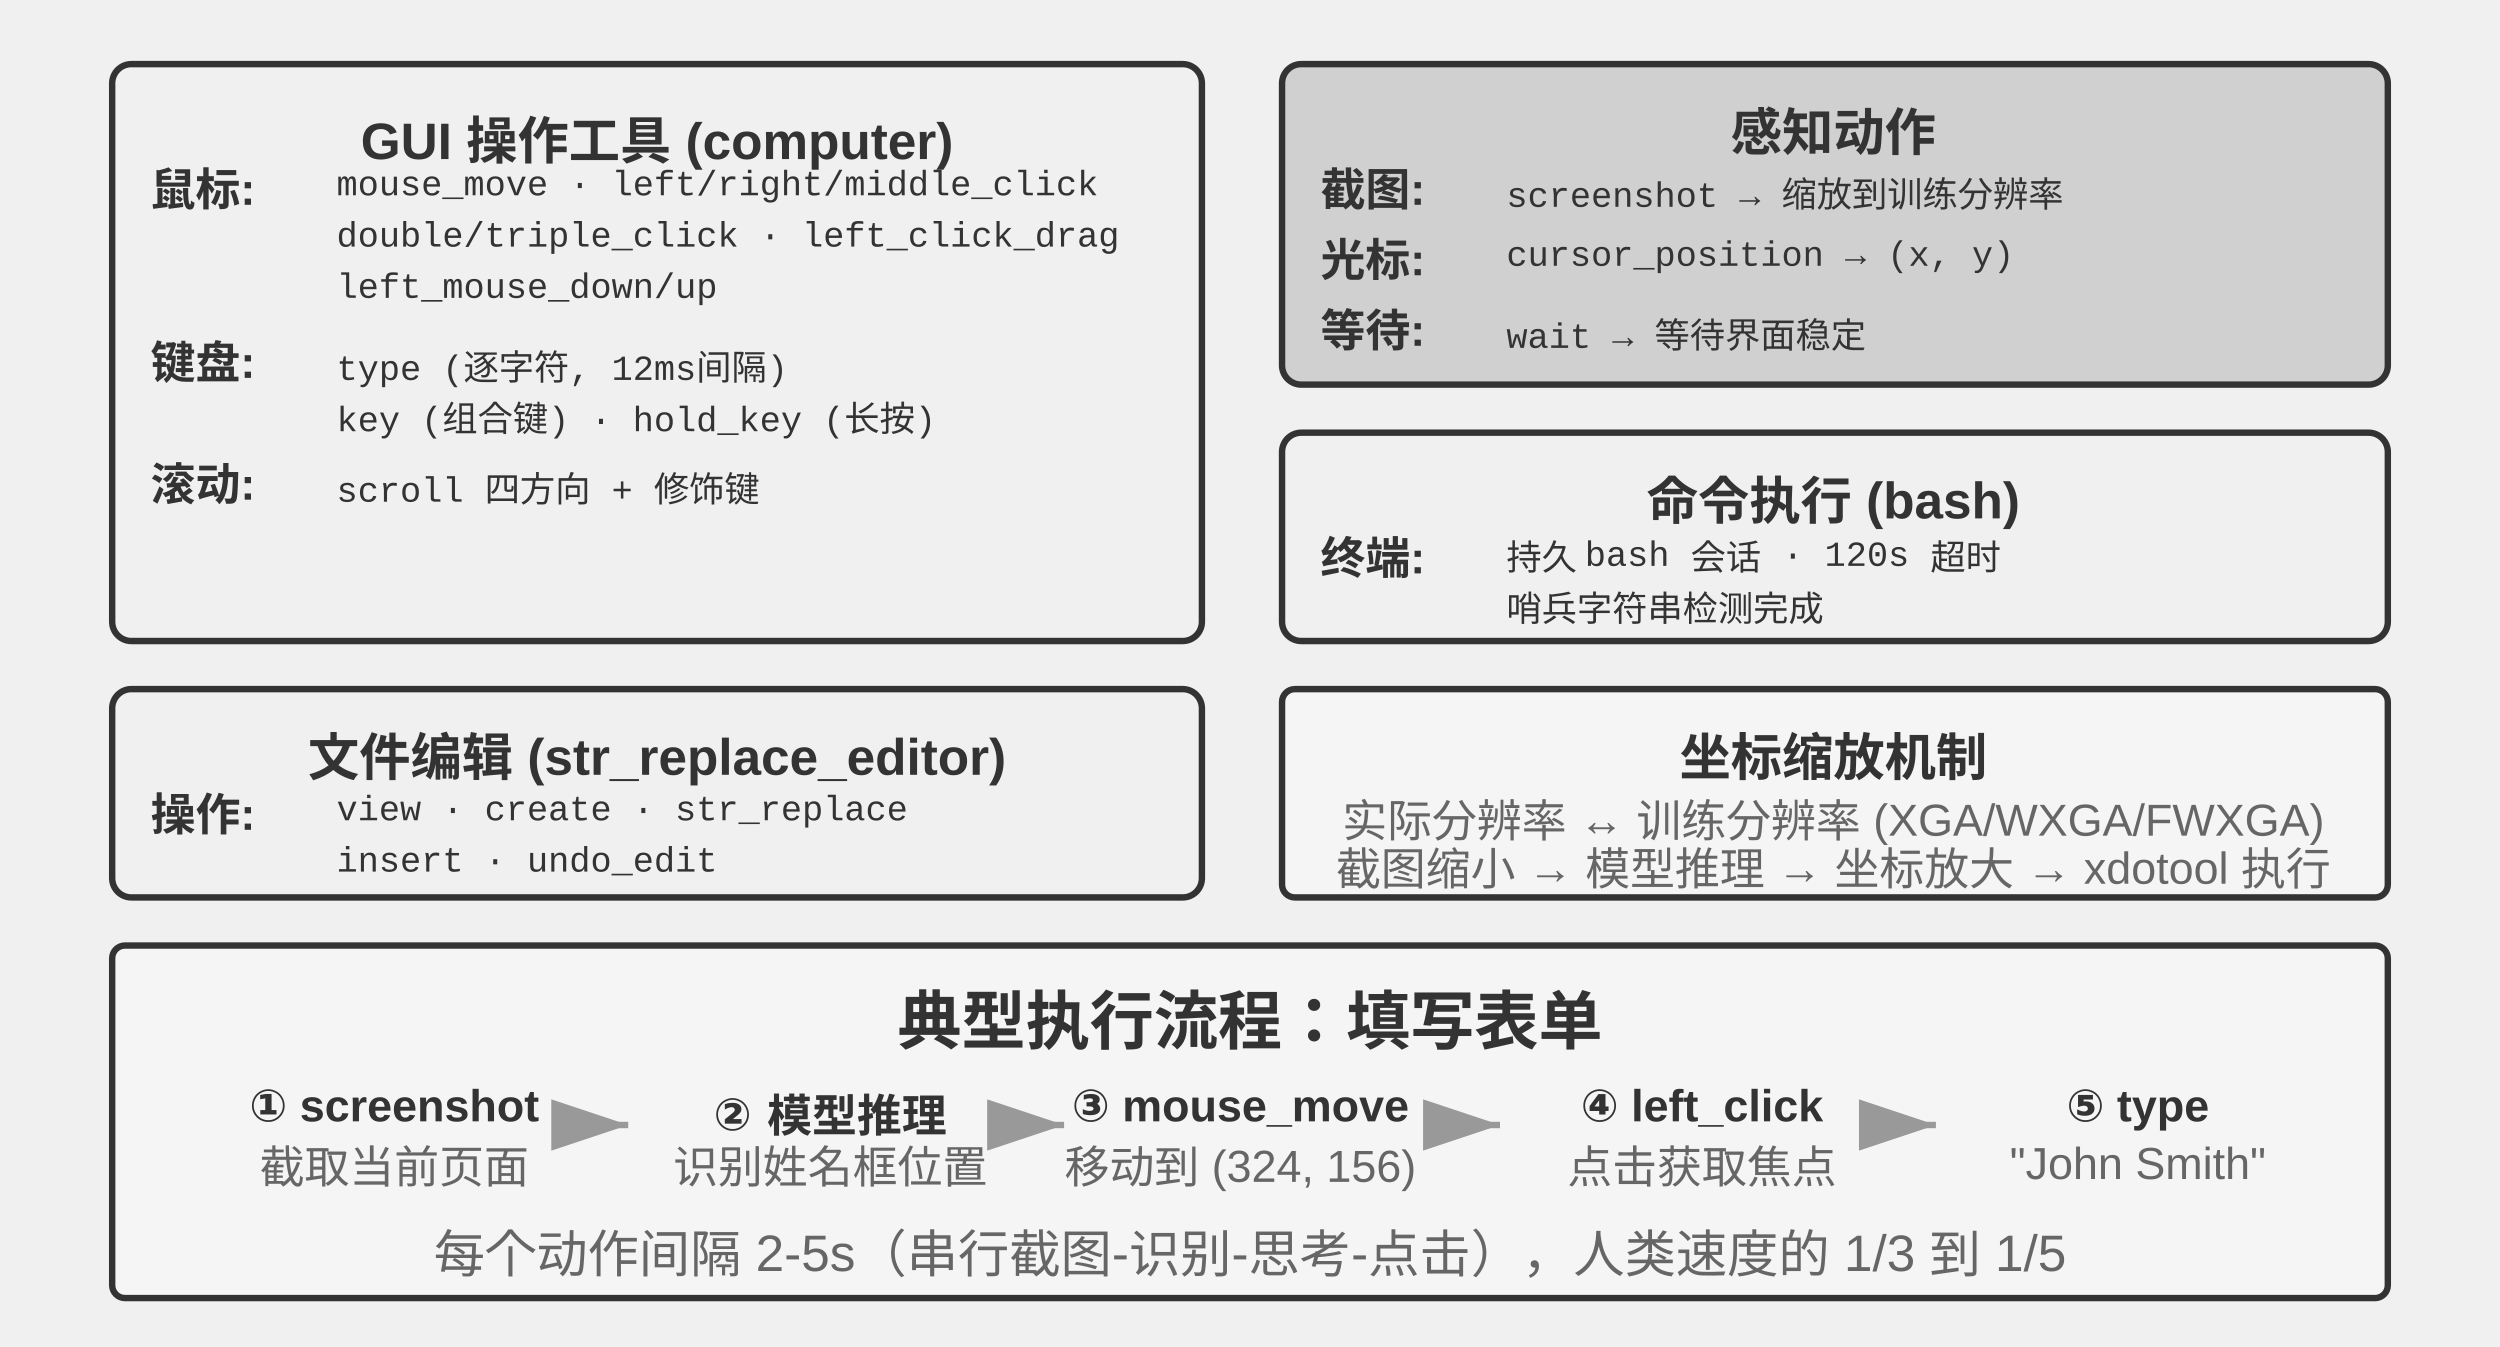
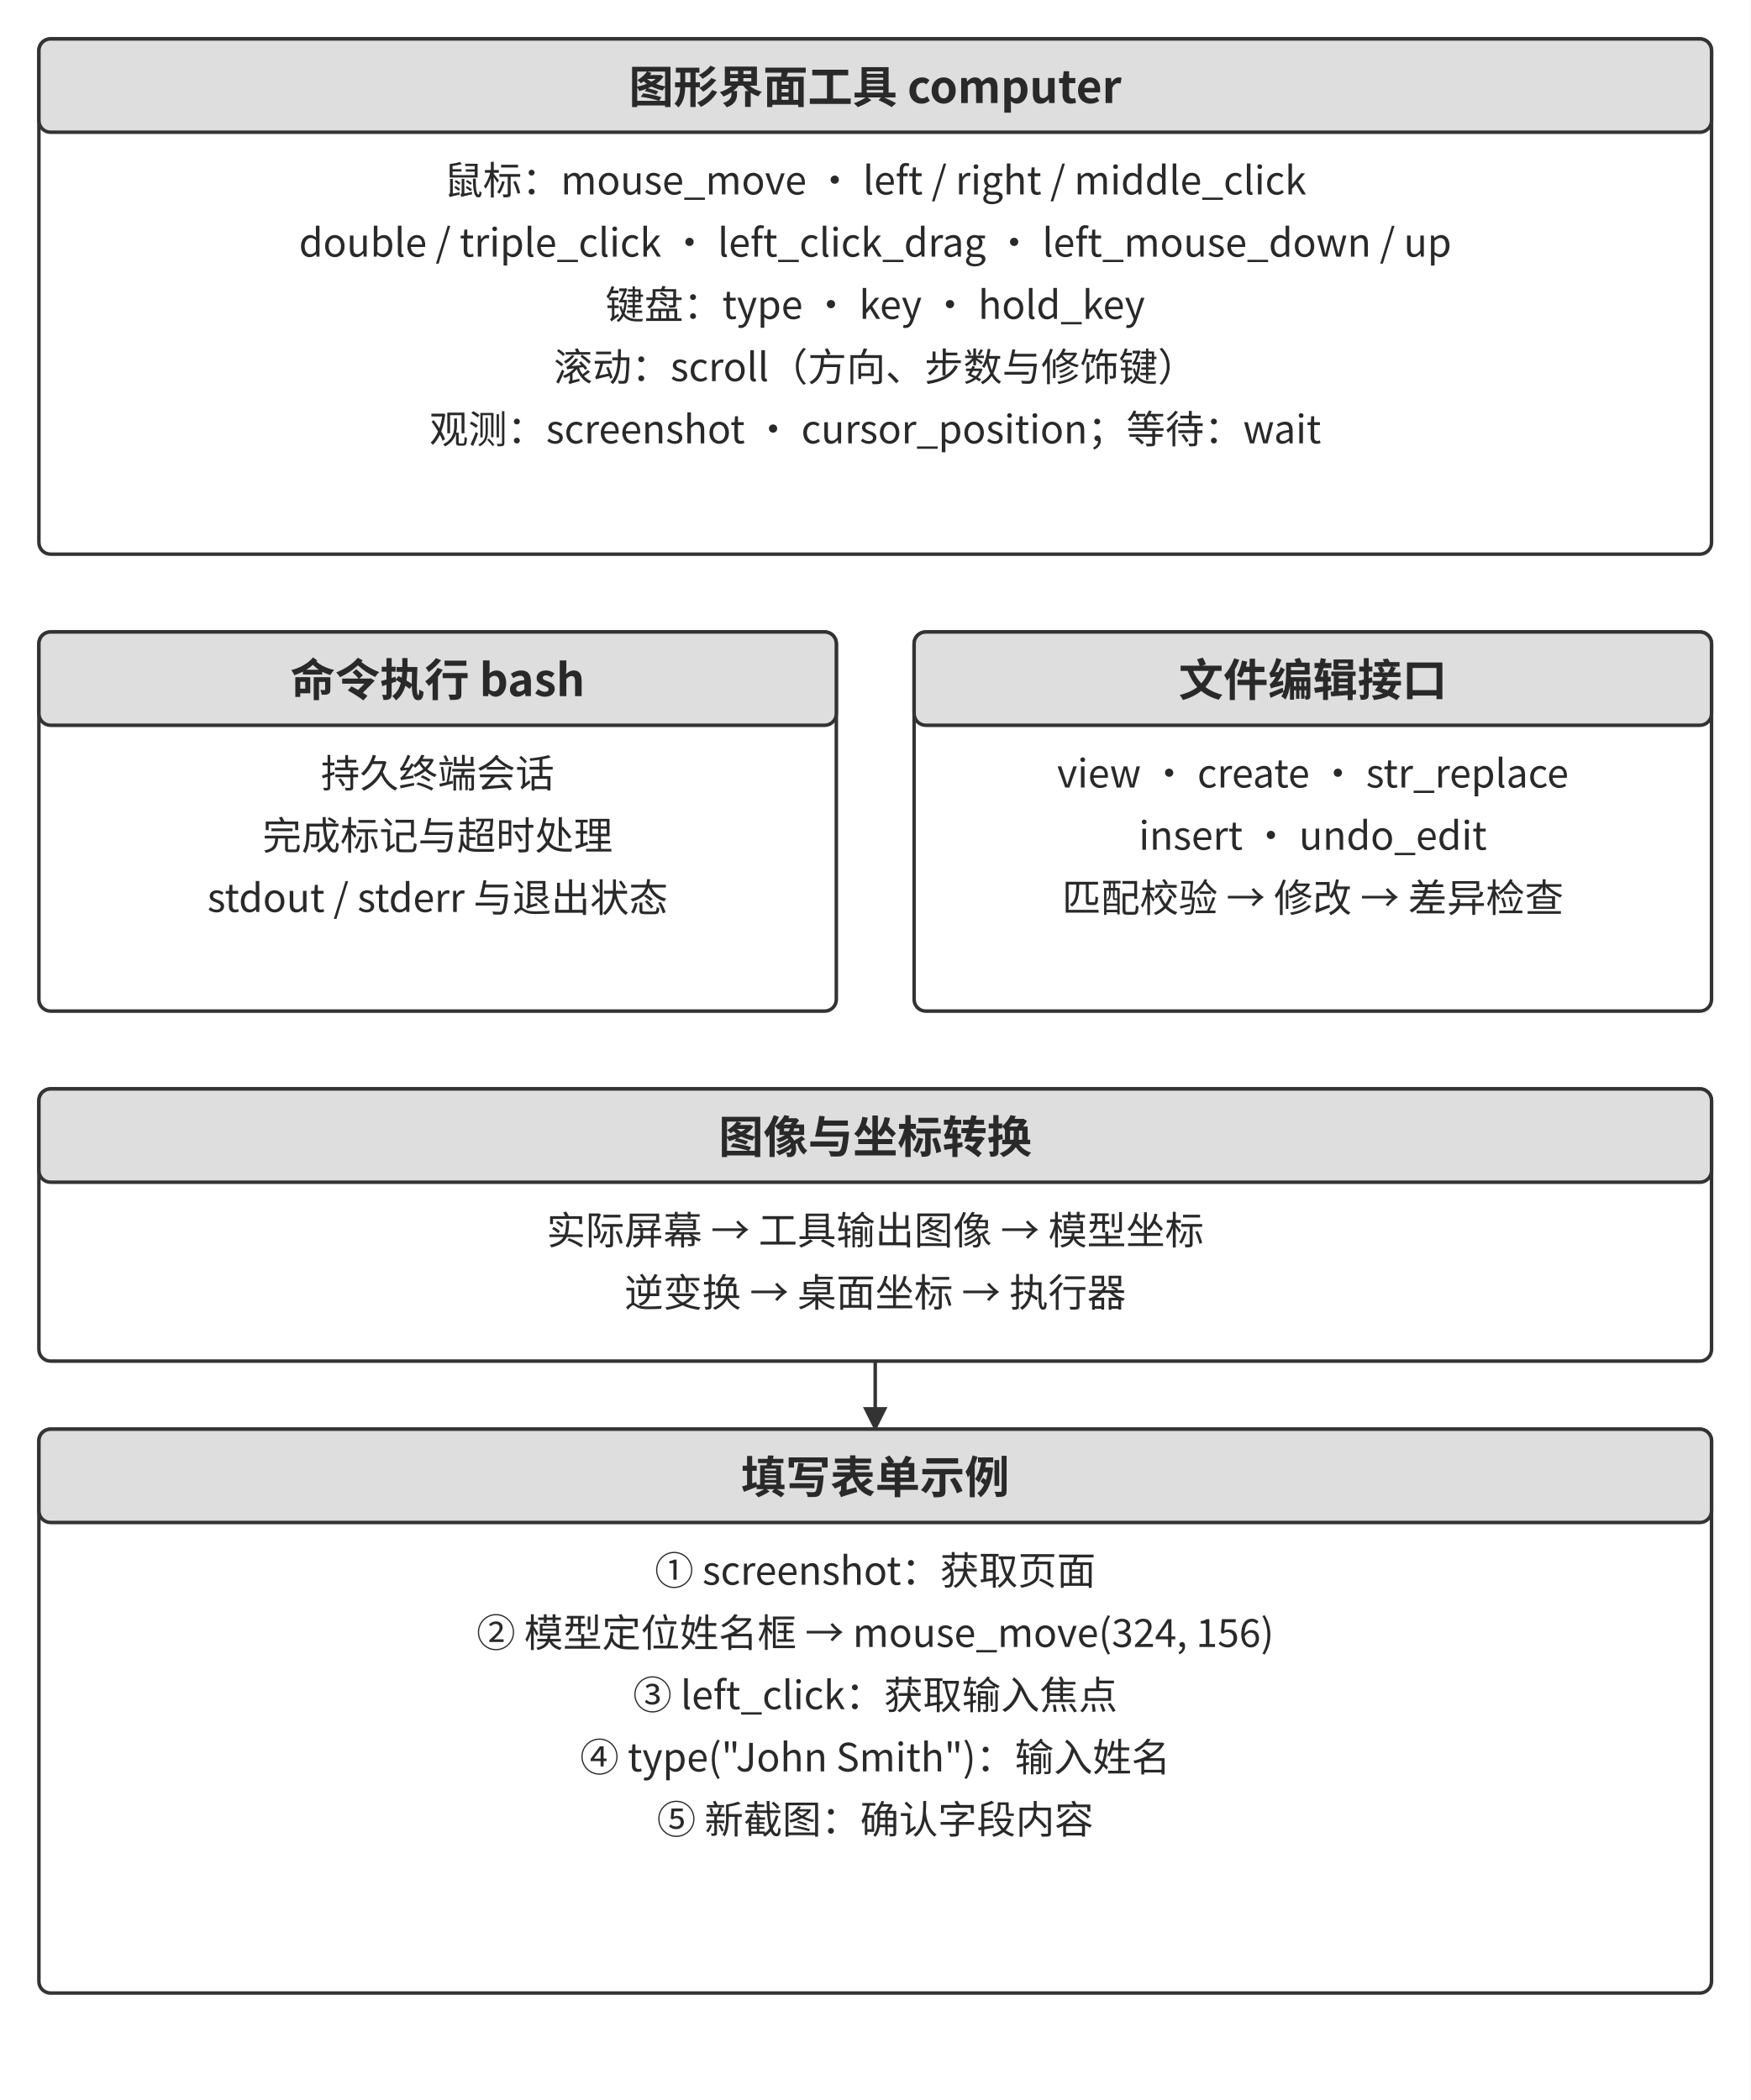
- <svg xmlns="http://www.w3.org/2000/svg" viewBox="0 40 780 420" width="780" height="420" style="background:#ffffff">
+ <svg xmlns="http://www.w3.org/2000/svg" width="150mm" height="180.00mm" viewBox="0 0 900 1080" role="img" aria-labelledby="title desc">
  <defs>
-     <marker id="ah" markerWidth="12" markerHeight="8" refX="12" refY="4" orient="auto">
-       <polygon points="0 0, 12 4, 0 8" fill="#333333" />
-     </marker>
-     <marker id="ah-light" markerWidth="12" markerHeight="8" refX="12" refY="4" orient="auto">
-       <polygon points="0 0, 12 4, 0 8" fill="#999999" />
+     <marker id="arrow" viewBox="0 0 10 10" refX="9" refY="5" markerWidth="7" markerHeight="7" orient="auto-start-reverse">
+       <path d="M0 0 L10 5 L0 10 Z" fill="#333333" />
    </marker>
  </defs>
-   <rect x="35" y="60" width="340" height="180" rx="6" fill="#f0f0f0" stroke="#333333" stroke-width="2" />
-   <text x="205" y="80" font-family="Arial, 'Helvetica Neue', Helvetica, 'PingFang SC', 'Microsoft YaHei', sans-serif" font-size="16" fill="#333333" text-anchor="middle" dominant-baseline="central" font-weight="bold">GUI 操作工具 (computer)</text>
-   <text x="47" y="98" font-family="Arial, 'Helvetica Neue', Helvetica, 'PingFang SC', 'Microsoft YaHei', sans-serif" font-size="14" fill="#333333" text-anchor="start" dominant-baseline="central" font-weight="bold">鼠标:</text>
-   <text x="105" y="98" font-family="'Courier New', Courier, monospace" font-size="11" fill="#333333" text-anchor="start" dominant-baseline="central">mouse_move · left/right/middle_click</text>
-   <text x="105" y="114" font-family="'Courier New', Courier, monospace" font-size="11" fill="#333333" text-anchor="start" dominant-baseline="central">double/triple_click · left_click_drag</text>
-   <text x="105" y="130" font-family="'Courier New', Courier, monospace" font-size="11" fill="#333333" text-anchor="start" dominant-baseline="central">left_mouse_down/up</text>
-   <text x="47" y="152" font-family="Arial, 'Helvetica Neue', Helvetica, 'PingFang SC', 'Microsoft YaHei', sans-serif" font-size="14" fill="#333333" text-anchor="start" dominant-baseline="central" font-weight="bold">键盘:</text>
-   <text x="105" y="152" font-family="'Courier New', Courier, monospace" font-size="11" fill="#333333" text-anchor="start" dominant-baseline="central">type (逐字符, 12ms间隔)</text>
-   <text x="105" y="168" font-family="'Courier New', Courier, monospace" font-size="11" fill="#333333" text-anchor="start" dominant-baseline="central">key (组合键) · hold_key (长按)</text>
-   <text x="47" y="190" font-family="Arial, 'Helvetica Neue', Helvetica, 'PingFang SC', 'Microsoft YaHei', sans-serif" font-size="14" fill="#333333" text-anchor="start" dominant-baseline="central" font-weight="bold">滚动:</text>
-   <text x="105" y="190" font-family="'Courier New', Courier, monospace" font-size="11" fill="#333333" text-anchor="start" dominant-baseline="central">scroll 四方向 + 修饰键</text>
-   <rect x="400" y="60" width="345" height="100" rx="6" fill="#d0d0d0" stroke="#333333" stroke-width="2" />
-   <text x="572" y="80" font-family="Arial, 'Helvetica Neue', Helvetica, 'PingFang SC', 'Microsoft YaHei', sans-serif" font-size="16" fill="#333333" text-anchor="middle" dominant-baseline="central" font-weight="bold">感知动作</text>
-   <text x="412" y="98" font-family="Arial, 'Helvetica Neue', Helvetica, 'PingFang SC', 'Microsoft YaHei', sans-serif" font-size="14" fill="#333333" text-anchor="start" dominant-baseline="central" font-weight="bold">截图:</text>
-   <text x="470" y="98" font-family="'Courier New', Courier, monospace" font-size="11" fill="#333333" text-anchor="start" dominant-baseline="central">screenshot → 缩放到训练分辨率</text>
-   <text x="412" y="120" font-family="Arial, 'Helvetica Neue', Helvetica, 'PingFang SC', 'Microsoft YaHei', sans-serif" font-size="14" fill="#333333" text-anchor="start" dominant-baseline="central" font-weight="bold">光标:</text>
-   <text x="470" y="120" font-family="'Courier New', Courier, monospace" font-size="11" fill="#333333" text-anchor="start" dominant-baseline="central">cursor_position → (x, y)</text>
-   <text x="412" y="142" font-family="Arial, 'Helvetica Neue', Helvetica, 'PingFang SC', 'Microsoft YaHei', sans-serif" font-size="14" fill="#333333" text-anchor="start" dominant-baseline="central" font-weight="bold">等待:</text>
-   <text x="470" y="142" font-family="'Courier New', Courier, monospace" font-size="11" fill="#333333" text-anchor="start" dominant-baseline="central">wait → 等待界面稳定</text>
-   <rect x="400" y="175" width="345" height="65" rx="6" fill="#f0f0f0" stroke="#333333" stroke-width="2" />
-   <text x="572" y="195" font-family="Arial, 'Helvetica Neue', Helvetica, 'PingFang SC', 'Microsoft YaHei', sans-serif" font-size="16" fill="#333333" text-anchor="middle" dominant-baseline="central" font-weight="bold">命令执行 (bash)</text>
-   <text x="412" y="213" font-family="Arial, 'Helvetica Neue', Helvetica, 'PingFang SC', 'Microsoft YaHei', sans-serif" font-size="14" fill="#333333" text-anchor="start" dominant-baseline="central" font-weight="bold">终端:</text>
-   <text x="470" y="213" font-family="'Courier New', Courier, monospace" font-size="11" fill="#333333" text-anchor="start" dominant-baseline="central">持久 bash 会话 · 120s 超时</text>
-   <text x="470" y="229" font-family="'Courier New', Courier, monospace" font-size="11" fill="#333333" text-anchor="start" dominant-baseline="central">哨兵字符串检测完成</text>
-   <rect x="35" y="255" width="340" height="65" rx="6" fill="#f0f0f0" stroke="#333333" stroke-width="2" />
-   <text x="205" y="275" font-family="Arial, 'Helvetica Neue', Helvetica, 'PingFang SC', 'Microsoft YaHei', sans-serif" font-size="16" fill="#333333" text-anchor="middle" dominant-baseline="central" font-weight="bold">文件编辑 (str_replace_editor)</text>
-   <text x="47" y="293" font-family="Arial, 'Helvetica Neue', Helvetica, 'PingFang SC', 'Microsoft YaHei', sans-serif" font-size="14" fill="#333333" text-anchor="start" dominant-baseline="central" font-weight="bold">操作:</text>
-   <text x="105" y="293" font-family="'Courier New', Courier, monospace" font-size="11" fill="#333333" text-anchor="start" dominant-baseline="central">view · create · str_replace</text>
-   <text x="105" y="309" font-family="'Courier New', Courier, monospace" font-size="11" fill="#333333" text-anchor="start" dominant-baseline="central">insert · undo_edit</text>
-   <rect x="400" y="255" width="345" height="65" rx="4" fill="#f5f5f5" stroke="#333333" stroke-width="2" />
-   <text x="572" y="275" font-family="Arial, 'Helvetica Neue', Helvetica, 'PingFang SC', 'Microsoft YaHei', sans-serif" font-size="16" fill="#333333" text-anchor="middle" dominant-baseline="central" font-weight="bold">坐标缩放机制</text>
-   <text x="572" y="295" font-family="Arial, 'Helvetica Neue', Helvetica, 'PingFang SC', 'Microsoft YaHei', sans-serif" font-size="14" fill="#666666" text-anchor="middle" dominant-baseline="central" font-weight="normal">实际分辨率 ↔ 训练分辨率 (XGA/WXGA/FWXGA)</text>
-   <text x="572" y="310" font-family="Arial, 'Helvetica Neue', Helvetica, 'PingFang SC', 'Microsoft YaHei', sans-serif" font-size="14" fill="#666666" text-anchor="middle" dominant-baseline="central" font-weight="normal">截图缩小 → 模型推理 → 坐标放大 → xdotool 执行</text>
-   <rect x="35" y="335" width="710" height="110" rx="4" fill="#f5f5f5" stroke="#333333" stroke-width="2" />
-   <text x="390" y="357" font-family="Arial, 'Helvetica Neue', Helvetica, 'PingFang SC', 'Microsoft YaHei', sans-serif" font-size="20" fill="#333333" text-anchor="middle" dominant-baseline="central" font-weight="bold">典型执行流程：填写表单</text>
-   <text x="123" y="385" font-family="Arial, 'Helvetica Neue', Helvetica, 'PingFang SC', 'Microsoft YaHei', sans-serif" font-size="14" fill="#333333" text-anchor="middle" dominant-baseline="central" font-weight="bold">① screenshot</text>
-   <text x="123" y="403" font-family="Arial, 'Helvetica Neue', Helvetica, 'PingFang SC', 'Microsoft YaHei', sans-serif" font-size="14" fill="#666666" text-anchor="middle" dominant-baseline="central" font-weight="normal">截取当前页面</text>
-   <line x1="186" y1="391" x2="196" y2="391" stroke="#999999" stroke-width="2" marker-end="url(#ah-light)" />
-   <text x="259" y="385" font-family="Arial, 'Helvetica Neue', Helvetica, 'PingFang SC', 'Microsoft YaHei', sans-serif" font-size="14" fill="#333333" text-anchor="middle" dominant-baseline="central" font-weight="bold">② 模型推理</text>
-   <text x="259" y="403" font-family="Arial, 'Helvetica Neue', Helvetica, 'PingFang SC', 'Microsoft YaHei', sans-serif" font-size="14" fill="#666666" text-anchor="middle" dominant-baseline="central" font-weight="normal">识别姓名框位置</text>
-   <line x1="322" y1="391" x2="332" y2="391" stroke="#999999" stroke-width="2" marker-end="url(#ah-light)" />
-   <text x="387" y="385" font-family="Arial, 'Helvetica Neue', Helvetica, 'PingFang SC', 'Microsoft YaHei', sans-serif" font-size="14" fill="#333333" text-anchor="middle" dominant-baseline="central" font-weight="bold">③ mouse_move</text>
-   <text x="387" y="403" font-family="Arial, 'Helvetica Neue', Helvetica, 'PingFang SC', 'Microsoft YaHei', sans-serif" font-size="14" fill="#666666" text-anchor="middle" dominant-baseline="central" font-weight="normal">移动到 (324, 156)</text>
-   <line x1="458" y1="391" x2="468" y2="391" stroke="#999999" stroke-width="2" marker-end="url(#ah-light)" />
-   <text x="531" y="385" font-family="Arial, 'Helvetica Neue', Helvetica, 'PingFang SC', 'Microsoft YaHei', sans-serif" font-size="14" fill="#333333" text-anchor="middle" dominant-baseline="central" font-weight="bold">④ left_click</text>
-   <text x="531" y="403" font-family="Arial, 'Helvetica Neue', Helvetica, 'PingFang SC', 'Microsoft YaHei', sans-serif" font-size="14" fill="#666666" text-anchor="middle" dominant-baseline="central" font-weight="normal">点击获取焦点</text>
-   <line x1="594" y1="391" x2="604" y2="391" stroke="#999999" stroke-width="2" marker-end="url(#ah-light)" />
-   <text x="667" y="385" font-family="Arial, 'Helvetica Neue', Helvetica, 'PingFang SC', 'Microsoft YaHei', sans-serif" font-size="14" fill="#333333" text-anchor="middle" dominant-baseline="central" font-weight="bold">⑤ type</text>
-   <text x="667" y="403" font-family="Arial, 'Helvetica Neue', Helvetica, 'PingFang SC', 'Microsoft YaHei', sans-serif" font-size="14" fill="#666666" text-anchor="middle" dominant-baseline="central" font-weight="normal">"John Smith"</text>
-   <text x="390" y="430" font-family="Arial, 'Helvetica Neue', Helvetica, 'PingFang SC', 'Microsoft YaHei', sans-serif" font-size="16" fill="#666666" text-anchor="middle" dominant-baseline="central" font-weight="normal">每个动作间隔 2-5s（串行截图-识别-思考-点击），人类速度的 1/3 到 1/5</text>
+   <rect width="900" height="1080" fill="#ffffff" />
+   <rect x="20" y="20" width="860" height="265" rx="6" fill="#ffffff" stroke="#333333" stroke-width="1.8" />
+   <rect x="20" y="20" width="860" height="48" rx="6" fill="#dedede" stroke="#333333" stroke-width="1.8" />
+   <text x="450.0" y="53" text-anchor="middle" font-family="Noto Sans CJK SC,Source Han Sans CN,Microsoft YaHei,sans-serif" font-size="23" font-weight="700" fill="#292929">图形界面工具 computer</text>
+   <text x="450.0" y="100" text-anchor="middle" font-family="Noto Sans CJK SC,Source Han Sans CN,Microsoft YaHei,sans-serif" font-size="20" font-weight="400" fill="#292929">鼠标：mouse_move · left / right / middle_click</text>
+   <text x="450.0" y="132" text-anchor="middle" font-family="Noto Sans CJK SC,Source Han Sans CN,Microsoft YaHei,sans-serif" font-size="20" font-weight="400" fill="#292929">double / triple_click · left_click_drag · left_mouse_down / up</text>
+   <text x="450.0" y="164" text-anchor="middle" font-family="Noto Sans CJK SC,Source Han Sans CN,Microsoft YaHei,sans-serif" font-size="20" font-weight="400" fill="#292929">键盘：type · key · hold_key</text>
+   <text x="450.0" y="196" text-anchor="middle" font-family="Noto Sans CJK SC,Source Han Sans CN,Microsoft YaHei,sans-serif" font-size="20" font-weight="400" fill="#292929">滚动：scroll（方向、步数与修饰键）</text>
+   <text x="450.0" y="228" text-anchor="middle" font-family="Noto Sans CJK SC,Source Han Sans CN,Microsoft YaHei,sans-serif" font-size="20" font-weight="400" fill="#292929">观测：screenshot · cursor_position；等待：wait</text>
+   <rect x="20" y="325" width="410" height="195" rx="6" fill="#ffffff" stroke="#333333" stroke-width="1.8" />
+   <rect x="20" y="325" width="410" height="48" rx="6" fill="#dedede" stroke="#333333" stroke-width="1.8" />
+   <text x="225.0" y="358" text-anchor="middle" font-family="Noto Sans CJK SC,Source Han Sans CN,Microsoft YaHei,sans-serif" font-size="23" font-weight="700" fill="#292929">命令执行 bash</text>
+   <text x="225.0" y="405" text-anchor="middle" font-family="Noto Sans CJK SC,Source Han Sans CN,Microsoft YaHei,sans-serif" font-size="20" font-weight="400" fill="#292929">持久终端会话</text>
+   <text x="225.0" y="437" text-anchor="middle" font-family="Noto Sans CJK SC,Source Han Sans CN,Microsoft YaHei,sans-serif" font-size="20" font-weight="400" fill="#292929">完成标记与超时处理</text>
+   <text x="225.0" y="469" text-anchor="middle" font-family="Noto Sans CJK SC,Source Han Sans CN,Microsoft YaHei,sans-serif" font-size="20" font-weight="400" fill="#292929">stdout / stderr 与退出状态</text>
+   <rect x="470" y="325" width="410" height="195" rx="6" fill="#ffffff" stroke="#333333" stroke-width="1.8" />
+   <rect x="470" y="325" width="410" height="48" rx="6" fill="#dedede" stroke="#333333" stroke-width="1.8" />
+   <text x="675.0" y="358" text-anchor="middle" font-family="Noto Sans CJK SC,Source Han Sans CN,Microsoft YaHei,sans-serif" font-size="23" font-weight="700" fill="#292929">文件编辑接口</text>
+   <text x="675.0" y="405" text-anchor="middle" font-family="Noto Sans CJK SC,Source Han Sans CN,Microsoft YaHei,sans-serif" font-size="20" font-weight="400" fill="#292929">view · create · str_replace</text>
+   <text x="675.0" y="437" text-anchor="middle" font-family="Noto Sans CJK SC,Source Han Sans CN,Microsoft YaHei,sans-serif" font-size="20" font-weight="400" fill="#292929">insert · undo_edit</text>
+   <text x="675.0" y="469" text-anchor="middle" font-family="Noto Sans CJK SC,Source Han Sans CN,Microsoft YaHei,sans-serif" font-size="20" font-weight="400" fill="#292929">匹配校验 → 修改 → 差异检查</text>
+   <rect x="20" y="560" width="860" height="140" rx="6" fill="#ffffff" stroke="#333333" stroke-width="1.8" />
+   <rect x="20" y="560" width="860" height="48" rx="6" fill="#dedede" stroke="#333333" stroke-width="1.8" />
+   <text x="450.0" y="593" text-anchor="middle" font-family="Noto Sans CJK SC,Source Han Sans CN,Microsoft YaHei,sans-serif" font-size="23" font-weight="700" fill="#292929">图像与坐标转换</text>
+   <text x="450.0" y="640" text-anchor="middle" font-family="Noto Sans CJK SC,Source Han Sans CN,Microsoft YaHei,sans-serif" font-size="20" font-weight="400" fill="#292929">实际屏幕 → 工具输出图像 → 模型坐标</text>
+   <text x="450.0" y="672" text-anchor="middle" font-family="Noto Sans CJK SC,Source Han Sans CN,Microsoft YaHei,sans-serif" font-size="20" font-weight="400" fill="#292929">逆变换 → 桌面坐标 → 执行器</text>
+   <path d="M 450 700 L 450 735" fill="none" stroke="#333333" stroke-width="1.8" marker-end="url(#arrow)" />
+   <rect x="20" y="735" width="860" height="290" rx="6" fill="#ffffff" stroke="#333333" stroke-width="1.8" />
+   <rect x="20" y="735" width="860" height="48" rx="6" fill="#dedede" stroke="#333333" stroke-width="1.8" />
+   <text x="450.0" y="768" text-anchor="middle" font-family="Noto Sans CJK SC,Source Han Sans CN,Microsoft YaHei,sans-serif" font-size="23" font-weight="700" fill="#292929">填写表单示例</text>
+   <text x="450.0" y="815" text-anchor="middle" font-family="Noto Sans CJK SC,Source Han Sans CN,Microsoft YaHei,sans-serif" font-size="20" font-weight="400" fill="#292929">① screenshot：获取页面</text>
+   <text x="450.0" y="847" text-anchor="middle" font-family="Noto Sans CJK SC,Source Han Sans CN,Microsoft YaHei,sans-serif" font-size="20" font-weight="400" fill="#292929">② 模型定位姓名框 → mouse_move(324, 156)</text>
+   <text x="450.0" y="879" text-anchor="middle" font-family="Noto Sans CJK SC,Source Han Sans CN,Microsoft YaHei,sans-serif" font-size="20" font-weight="400" fill="#292929">③ left_click：获取输入焦点</text>
+   <text x="450.0" y="911" text-anchor="middle" font-family="Noto Sans CJK SC,Source Han Sans CN,Microsoft YaHei,sans-serif" font-size="20" font-weight="400" fill="#292929">④ type("John Smith")：输入姓名</text>
+   <text x="450.0" y="943" text-anchor="middle" font-family="Noto Sans CJK SC,Source Han Sans CN,Microsoft YaHei,sans-serif" font-size="20" font-weight="400" fill="#292929">⑤ 新截图：确认字段内容</text>
</svg>
